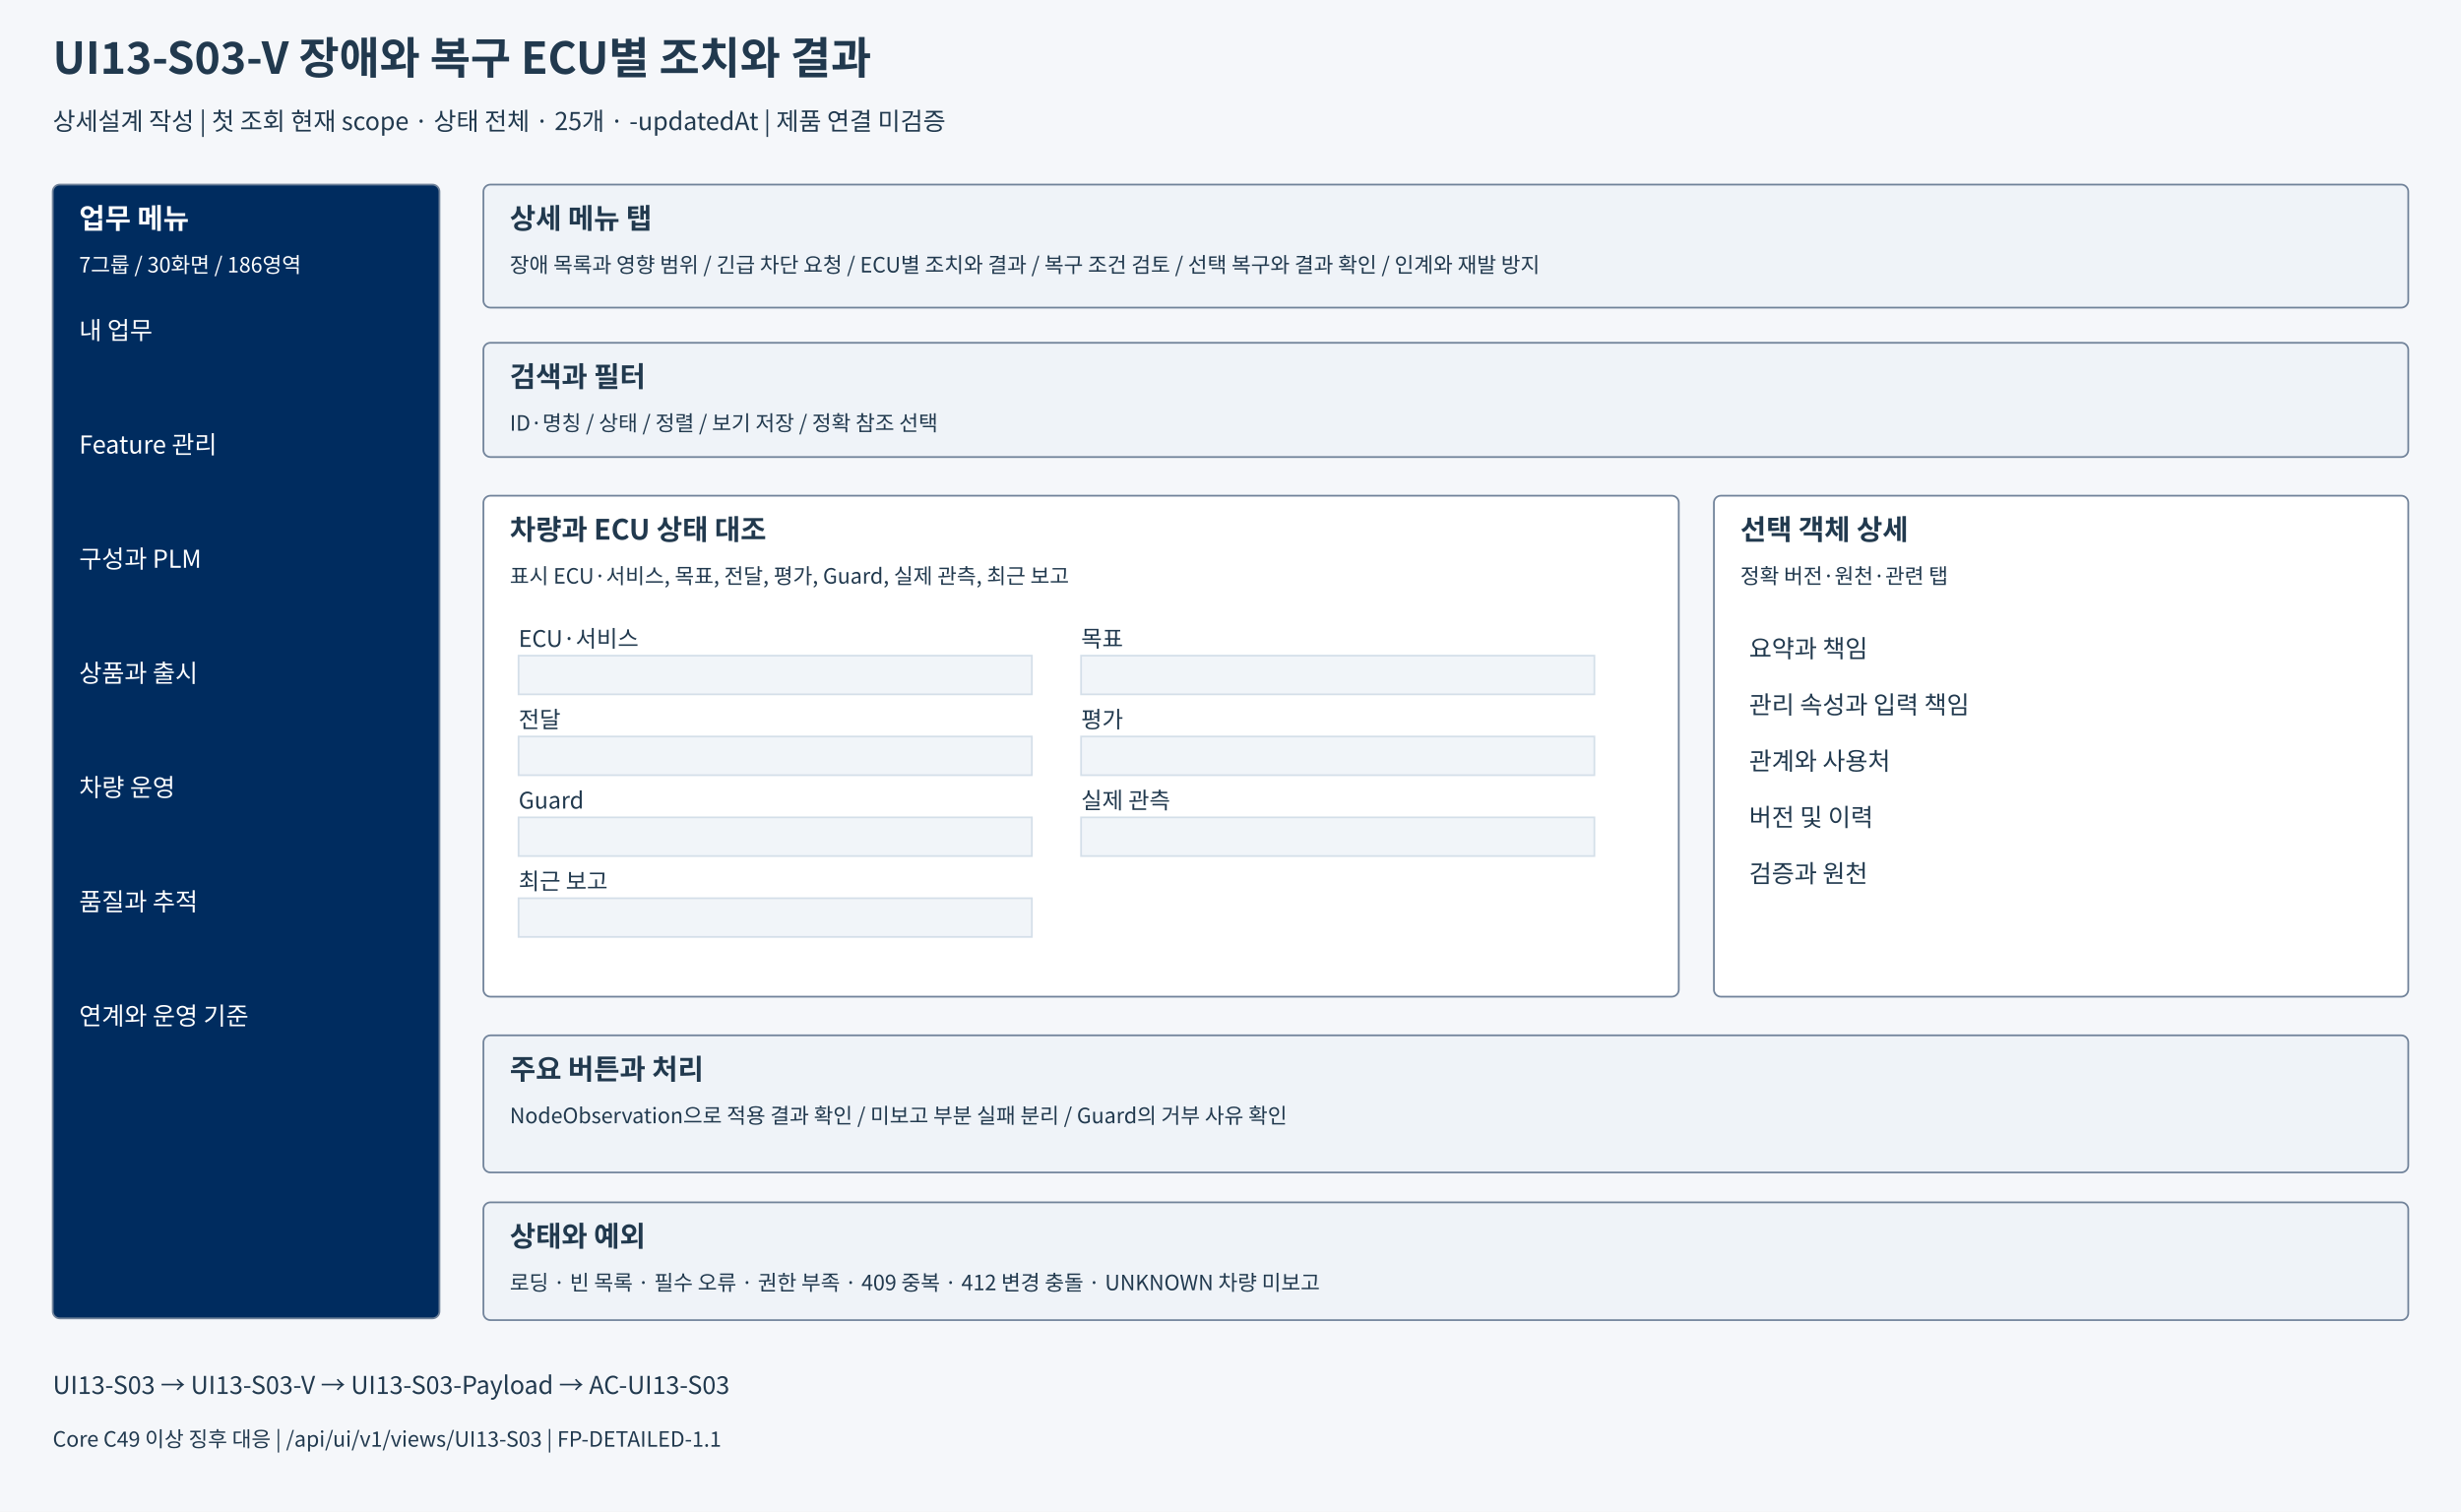
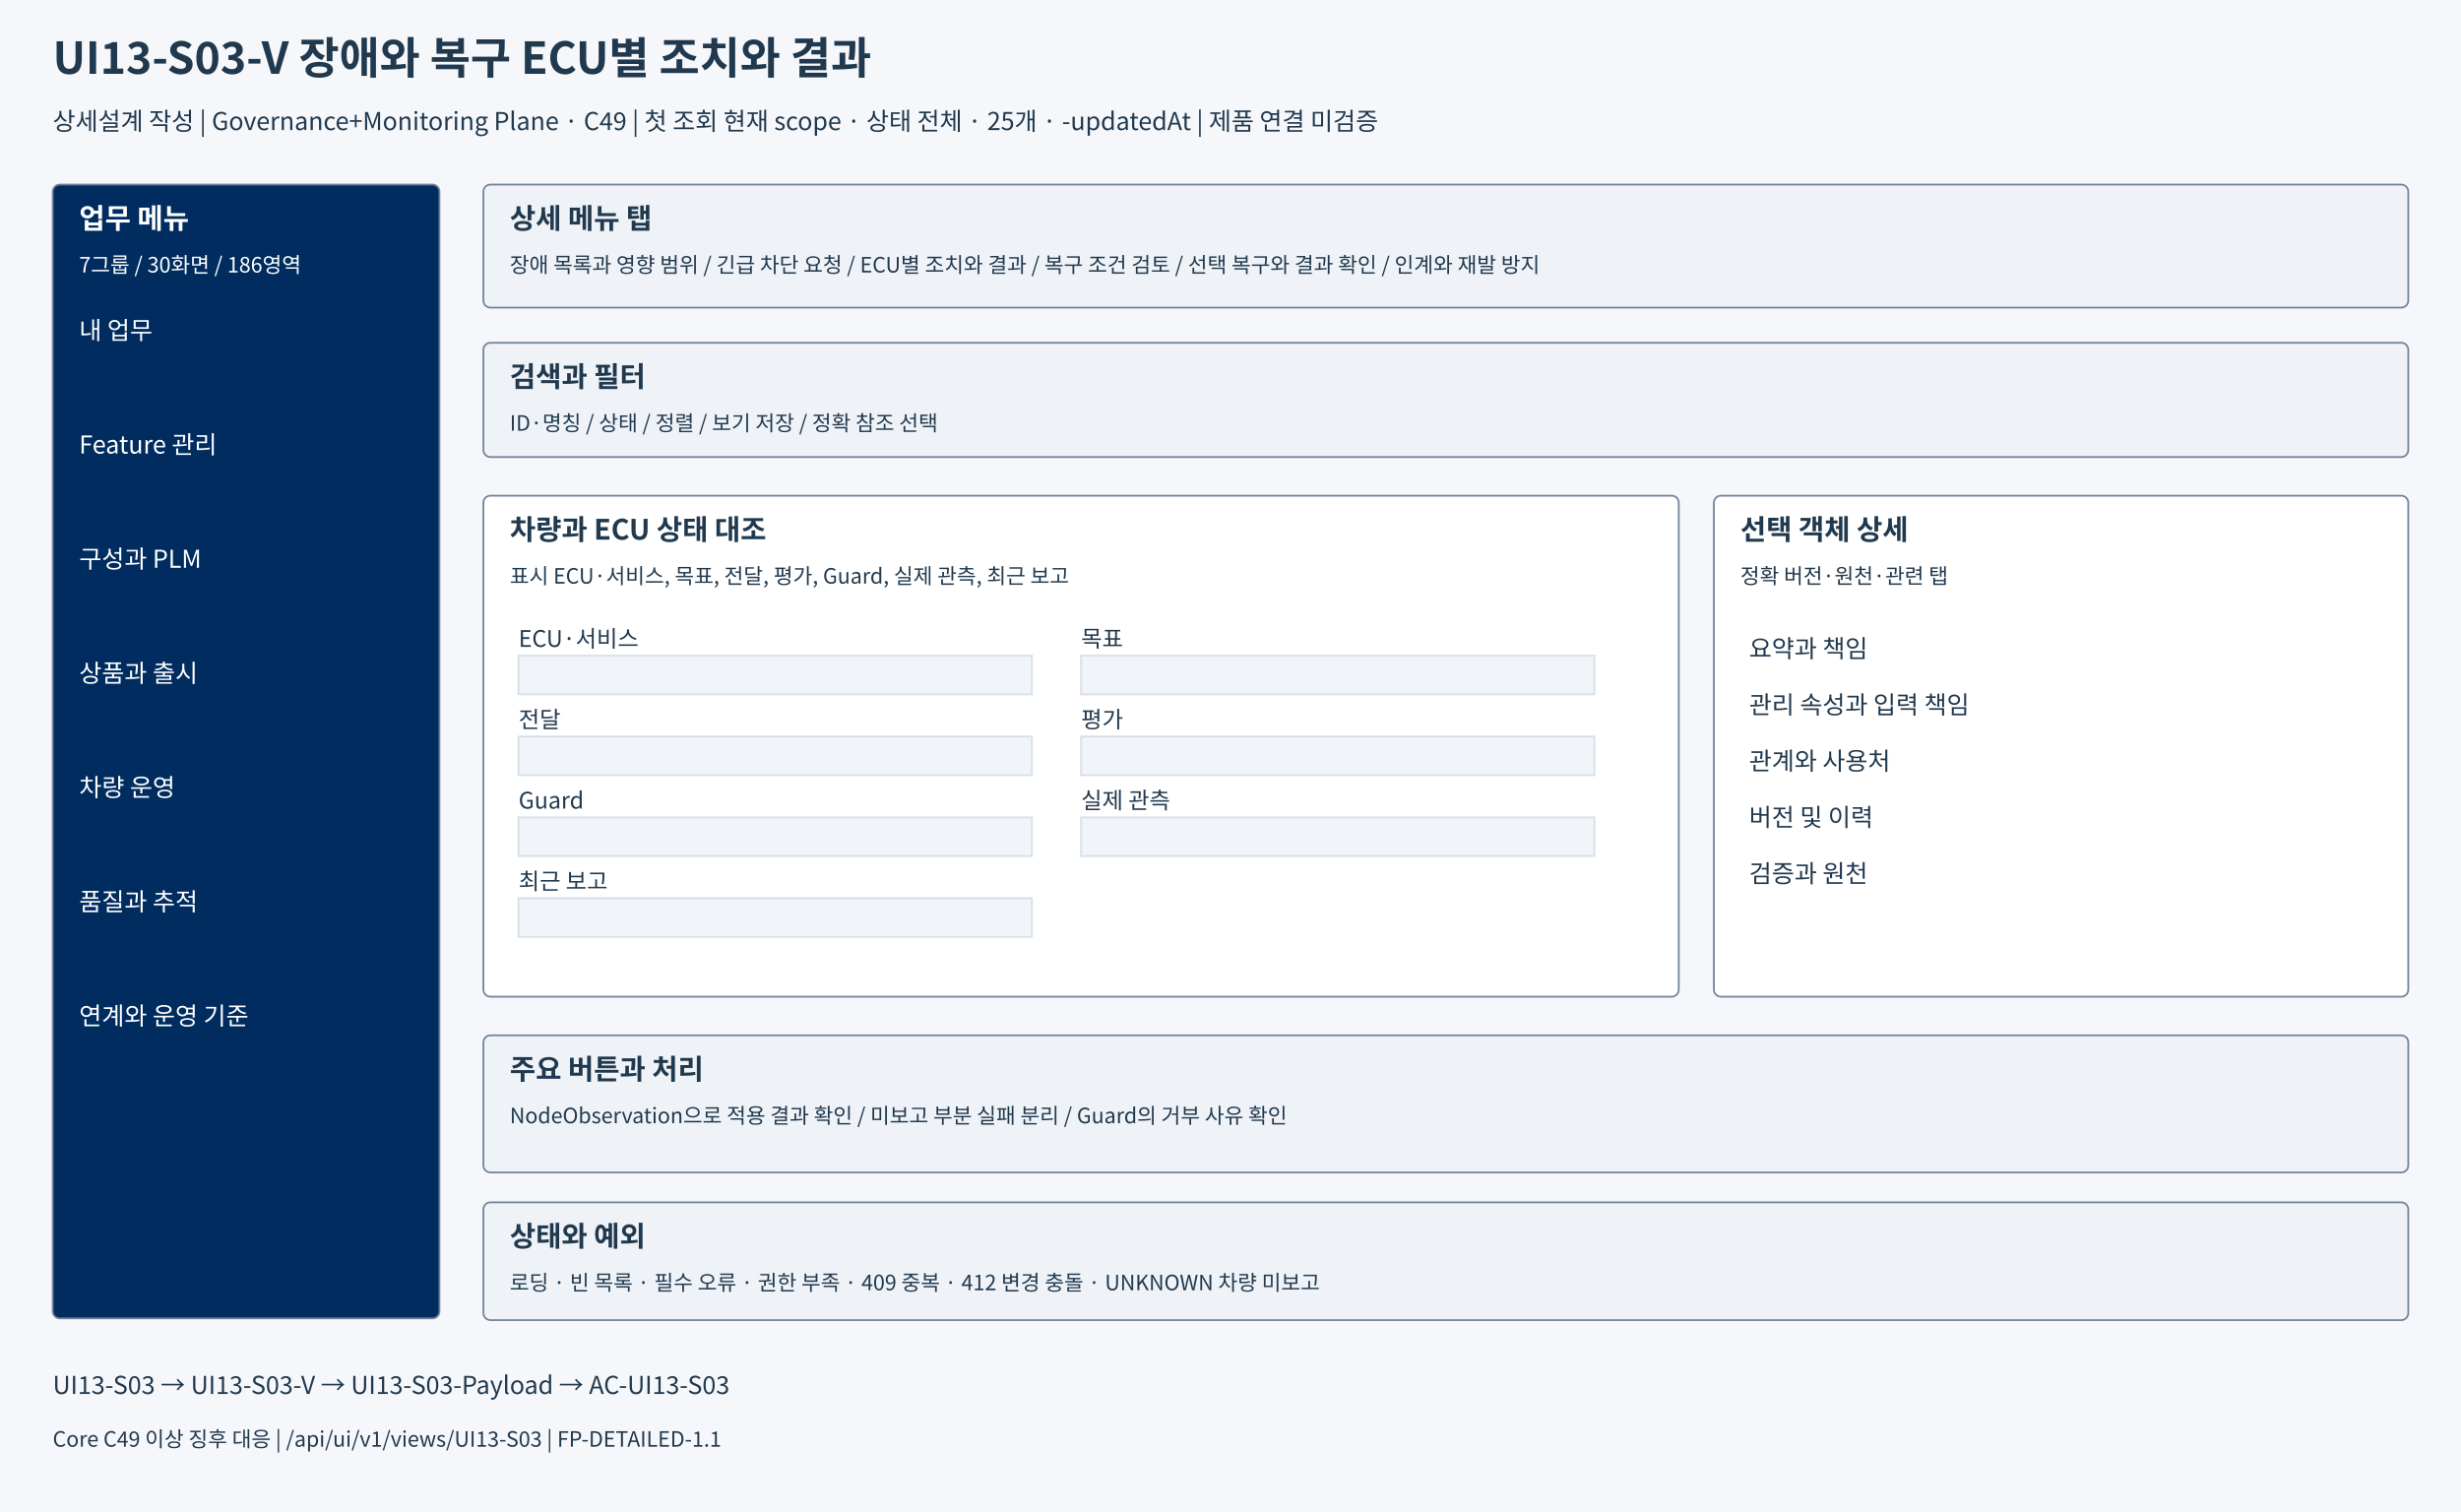
<svg xmlns="http://www.w3.org/2000/svg" width="1400" height="860" viewBox="0 0 1400 860">
  <rect width="1400" height="860" fill="#f5f7fa" />
  <text x="30" y="42" font-family="Noto Sans CJK KR,Arial,sans-serif" font-size="25" fill="#21394e" font-weight="bold">UI13-S03-V  장애와 복구  ECU별 조치와 결과</text>
-   <text x="30" y="74" font-family="Noto Sans CJK KR,Arial,sans-serif" font-size="14" fill="#21394e" font-weight="normal">상세설계 작성  |  첫 조회 현재 scope · 상태 전체 · 25개 · -updatedAt  |  제품 연결 미검증</text>
+   <text x="30" y="74" font-family="Noto Sans CJK KR,Arial,sans-serif" font-size="14" fill="#21394e" font-weight="normal">상세설계 작성  |  Governance+Monitoring Plane · C49  |  첫 조회 현재 scope · 상태 전체 · 25개 · -updatedAt  |  제품 연결 미검증</text>
  <rect x="30" y="105" width="220" height="645" rx="4" fill="#002c5f" stroke="#71839a" />
  <text x="45" y="130" font-family="Noto Sans CJK KR,Arial,sans-serif" font-size="16" fill="white" font-weight="bold">업무 메뉴</text>
  <text x="45" y="155" font-family="Noto Sans CJK KR,Arial,sans-serif" font-size="12" fill="white" font-weight="normal">7그룹 / 30화면 / 186영역</text>
  <text x="45" y="193" font-family="Noto Sans CJK KR,Arial,sans-serif" font-size="14" fill="white" font-weight="normal">내 업무</text>
  <text x="45" y="258" font-family="Noto Sans CJK KR,Arial,sans-serif" font-size="14" fill="white" font-weight="normal">Feature 관리</text>
  <text x="45" y="323" font-family="Noto Sans CJK KR,Arial,sans-serif" font-size="14" fill="white" font-weight="normal">구성과 PLM</text>
  <text x="45" y="388" font-family="Noto Sans CJK KR,Arial,sans-serif" font-size="14" fill="white" font-weight="normal">상품과 출시</text>
  <text x="45" y="453" font-family="Noto Sans CJK KR,Arial,sans-serif" font-size="14" fill="white" font-weight="normal">차량 운영</text>
  <text x="45" y="518" font-family="Noto Sans CJK KR,Arial,sans-serif" font-size="14" fill="white" font-weight="normal">품질과 추적</text>
  <text x="45" y="583" font-family="Noto Sans CJK KR,Arial,sans-serif" font-size="14" fill="white" font-weight="normal">연계와 운영 기준</text>
  <rect x="275" y="105" width="1095" height="70" rx="4" fill="#eff3f8" stroke="#71839a" />
  <text x="290" y="130" font-family="Noto Sans CJK KR,Arial,sans-serif" font-size="16" fill="#21394e" font-weight="bold">상세 메뉴 탭</text>
  <text x="290" y="155" font-family="Noto Sans CJK KR,Arial,sans-serif" font-size="12" fill="#21394e" font-weight="normal">장애 목록과 영향 범위  /  긴급 차단 요청  /  ECU별 조치와 결과  /  복구 조건 검토  /  선택 복구와 결과 확인  /  인계와 재발 방지</text>
  <rect x="275" y="195" width="1095" height="65" rx="4" fill="#eff3f8" stroke="#71839a" />
  <text x="290" y="220" font-family="Noto Sans CJK KR,Arial,sans-serif" font-size="16" fill="#21394e" font-weight="bold">검색과 필터</text>
  <text x="290" y="245" font-family="Noto Sans CJK KR,Arial,sans-serif" font-size="12" fill="#21394e" font-weight="normal">ID·명칭  /  상태  /  정렬  /  보기 저장  /  정확 참조 선택</text>
  <rect x="275" y="282" width="680" height="285" rx="4" fill="white" stroke="#71839a" />
  <text x="290" y="307" font-family="Noto Sans CJK KR,Arial,sans-serif" font-size="16" fill="#21394e" font-weight="bold">차량과 ECU 상태 대조</text>
  <text x="290" y="332" font-family="Noto Sans CJK KR,Arial,sans-serif" font-size="12" fill="#21394e" font-weight="normal">표시 ECU·서비스, 목표, 전달, 평가, Guard, 실제 관측, 최근 보고</text>
  <text x="295" y="368" font-family="Noto Sans CJK KR,Arial,sans-serif" font-size="13" fill="#21394e" font-weight="normal">ECU·서비스</text>
  <rect x="295" y="373" width="292" height="22" fill="#f1f5f9" stroke="#d4dfe9" />
  <text x="615" y="368" font-family="Noto Sans CJK KR,Arial,sans-serif" font-size="13" fill="#21394e" font-weight="normal">목표</text>
  <rect x="615" y="373" width="292" height="22" fill="#f1f5f9" stroke="#d4dfe9" />
  <text x="295" y="414" font-family="Noto Sans CJK KR,Arial,sans-serif" font-size="13" fill="#21394e" font-weight="normal">전달</text>
  <rect x="295" y="419" width="292" height="22" fill="#f1f5f9" stroke="#d4dfe9" />
  <text x="615" y="414" font-family="Noto Sans CJK KR,Arial,sans-serif" font-size="13" fill="#21394e" font-weight="normal">평가</text>
  <rect x="615" y="419" width="292" height="22" fill="#f1f5f9" stroke="#d4dfe9" />
  <text x="295" y="460" font-family="Noto Sans CJK KR,Arial,sans-serif" font-size="13" fill="#21394e" font-weight="normal">Guard</text>
  <rect x="295" y="465" width="292" height="22" fill="#f1f5f9" stroke="#d4dfe9" />
  <text x="615" y="460" font-family="Noto Sans CJK KR,Arial,sans-serif" font-size="13" fill="#21394e" font-weight="normal">실제 관측</text>
  <rect x="615" y="465" width="292" height="22" fill="#f1f5f9" stroke="#d4dfe9" />
  <text x="295" y="506" font-family="Noto Sans CJK KR,Arial,sans-serif" font-size="13" fill="#21394e" font-weight="normal">최근 보고</text>
  <rect x="295" y="511" width="292" height="22" fill="#f1f5f9" stroke="#d4dfe9" />
  <rect x="975" y="282" width="395" height="285" rx="4" fill="white" stroke="#71839a" />
  <text x="990" y="307" font-family="Noto Sans CJK KR,Arial,sans-serif" font-size="16" fill="#21394e" font-weight="bold">선택 객체 상세</text>
  <text x="990" y="332" font-family="Noto Sans CJK KR,Arial,sans-serif" font-size="12" fill="#21394e" font-weight="normal">정확 버전·원천·관련 탭</text>
  <text x="995" y="374" font-family="Noto Sans CJK KR,Arial,sans-serif" font-size="14" fill="#21394e" font-weight="normal">요약과 책임</text>
  <text x="995" y="406" font-family="Noto Sans CJK KR,Arial,sans-serif" font-size="14" fill="#21394e" font-weight="normal">관리 속성과 입력 책임</text>
  <text x="995" y="438" font-family="Noto Sans CJK KR,Arial,sans-serif" font-size="14" fill="#21394e" font-weight="normal">관계와 사용처</text>
  <text x="995" y="470" font-family="Noto Sans CJK KR,Arial,sans-serif" font-size="14" fill="#21394e" font-weight="normal">버전 및 이력</text>
  <text x="995" y="502" font-family="Noto Sans CJK KR,Arial,sans-serif" font-size="14" fill="#21394e" font-weight="normal">검증과 원천</text>
  <rect x="275" y="589" width="1095" height="78" rx="4" fill="#eff3f8" stroke="#71839a" />
  <text x="290" y="614" font-family="Noto Sans CJK KR,Arial,sans-serif" font-size="16" fill="#21394e" font-weight="bold">주요 버튼과 처리</text>
  <text x="290" y="639" font-family="Noto Sans CJK KR,Arial,sans-serif" font-size="12" fill="#21394e" font-weight="normal">NodeObservation으로 적용 결과 확인 / 미보고 부분 실패 분리 / Guard의 거부 사유 확인</text>
  <rect x="275" y="684" width="1095" height="67" rx="4" fill="#eff3f8" stroke="#71839a" />
  <text x="290" y="709" font-family="Noto Sans CJK KR,Arial,sans-serif" font-size="16" fill="#21394e" font-weight="bold">상태와 예외</text>
  <text x="290" y="734" font-family="Noto Sans CJK KR,Arial,sans-serif" font-size="12" fill="#21394e" font-weight="normal">로딩 · 빈 목록 · 필수 오류 · 권한 부족 · 409 중복 · 412 변경 충돌 · UNKNOWN 차량 미보고</text>
  <text x="30" y="793" font-family="Noto Sans CJK KR,Arial,sans-serif" font-size="14" fill="#21394e" font-weight="normal">UI13-S03 → UI13-S03-V → UI13-S03-Payload → AC-UI13-S03</text>
  <text x="30" y="823" font-family="Noto Sans CJK KR,Arial,sans-serif" font-size="12" fill="#21394e" font-weight="normal">Core C49 이상 징후 대응   |   /api/ui/v1/views/UI13-S03   |   FP-DETAILED-1.1</text>
</svg>
